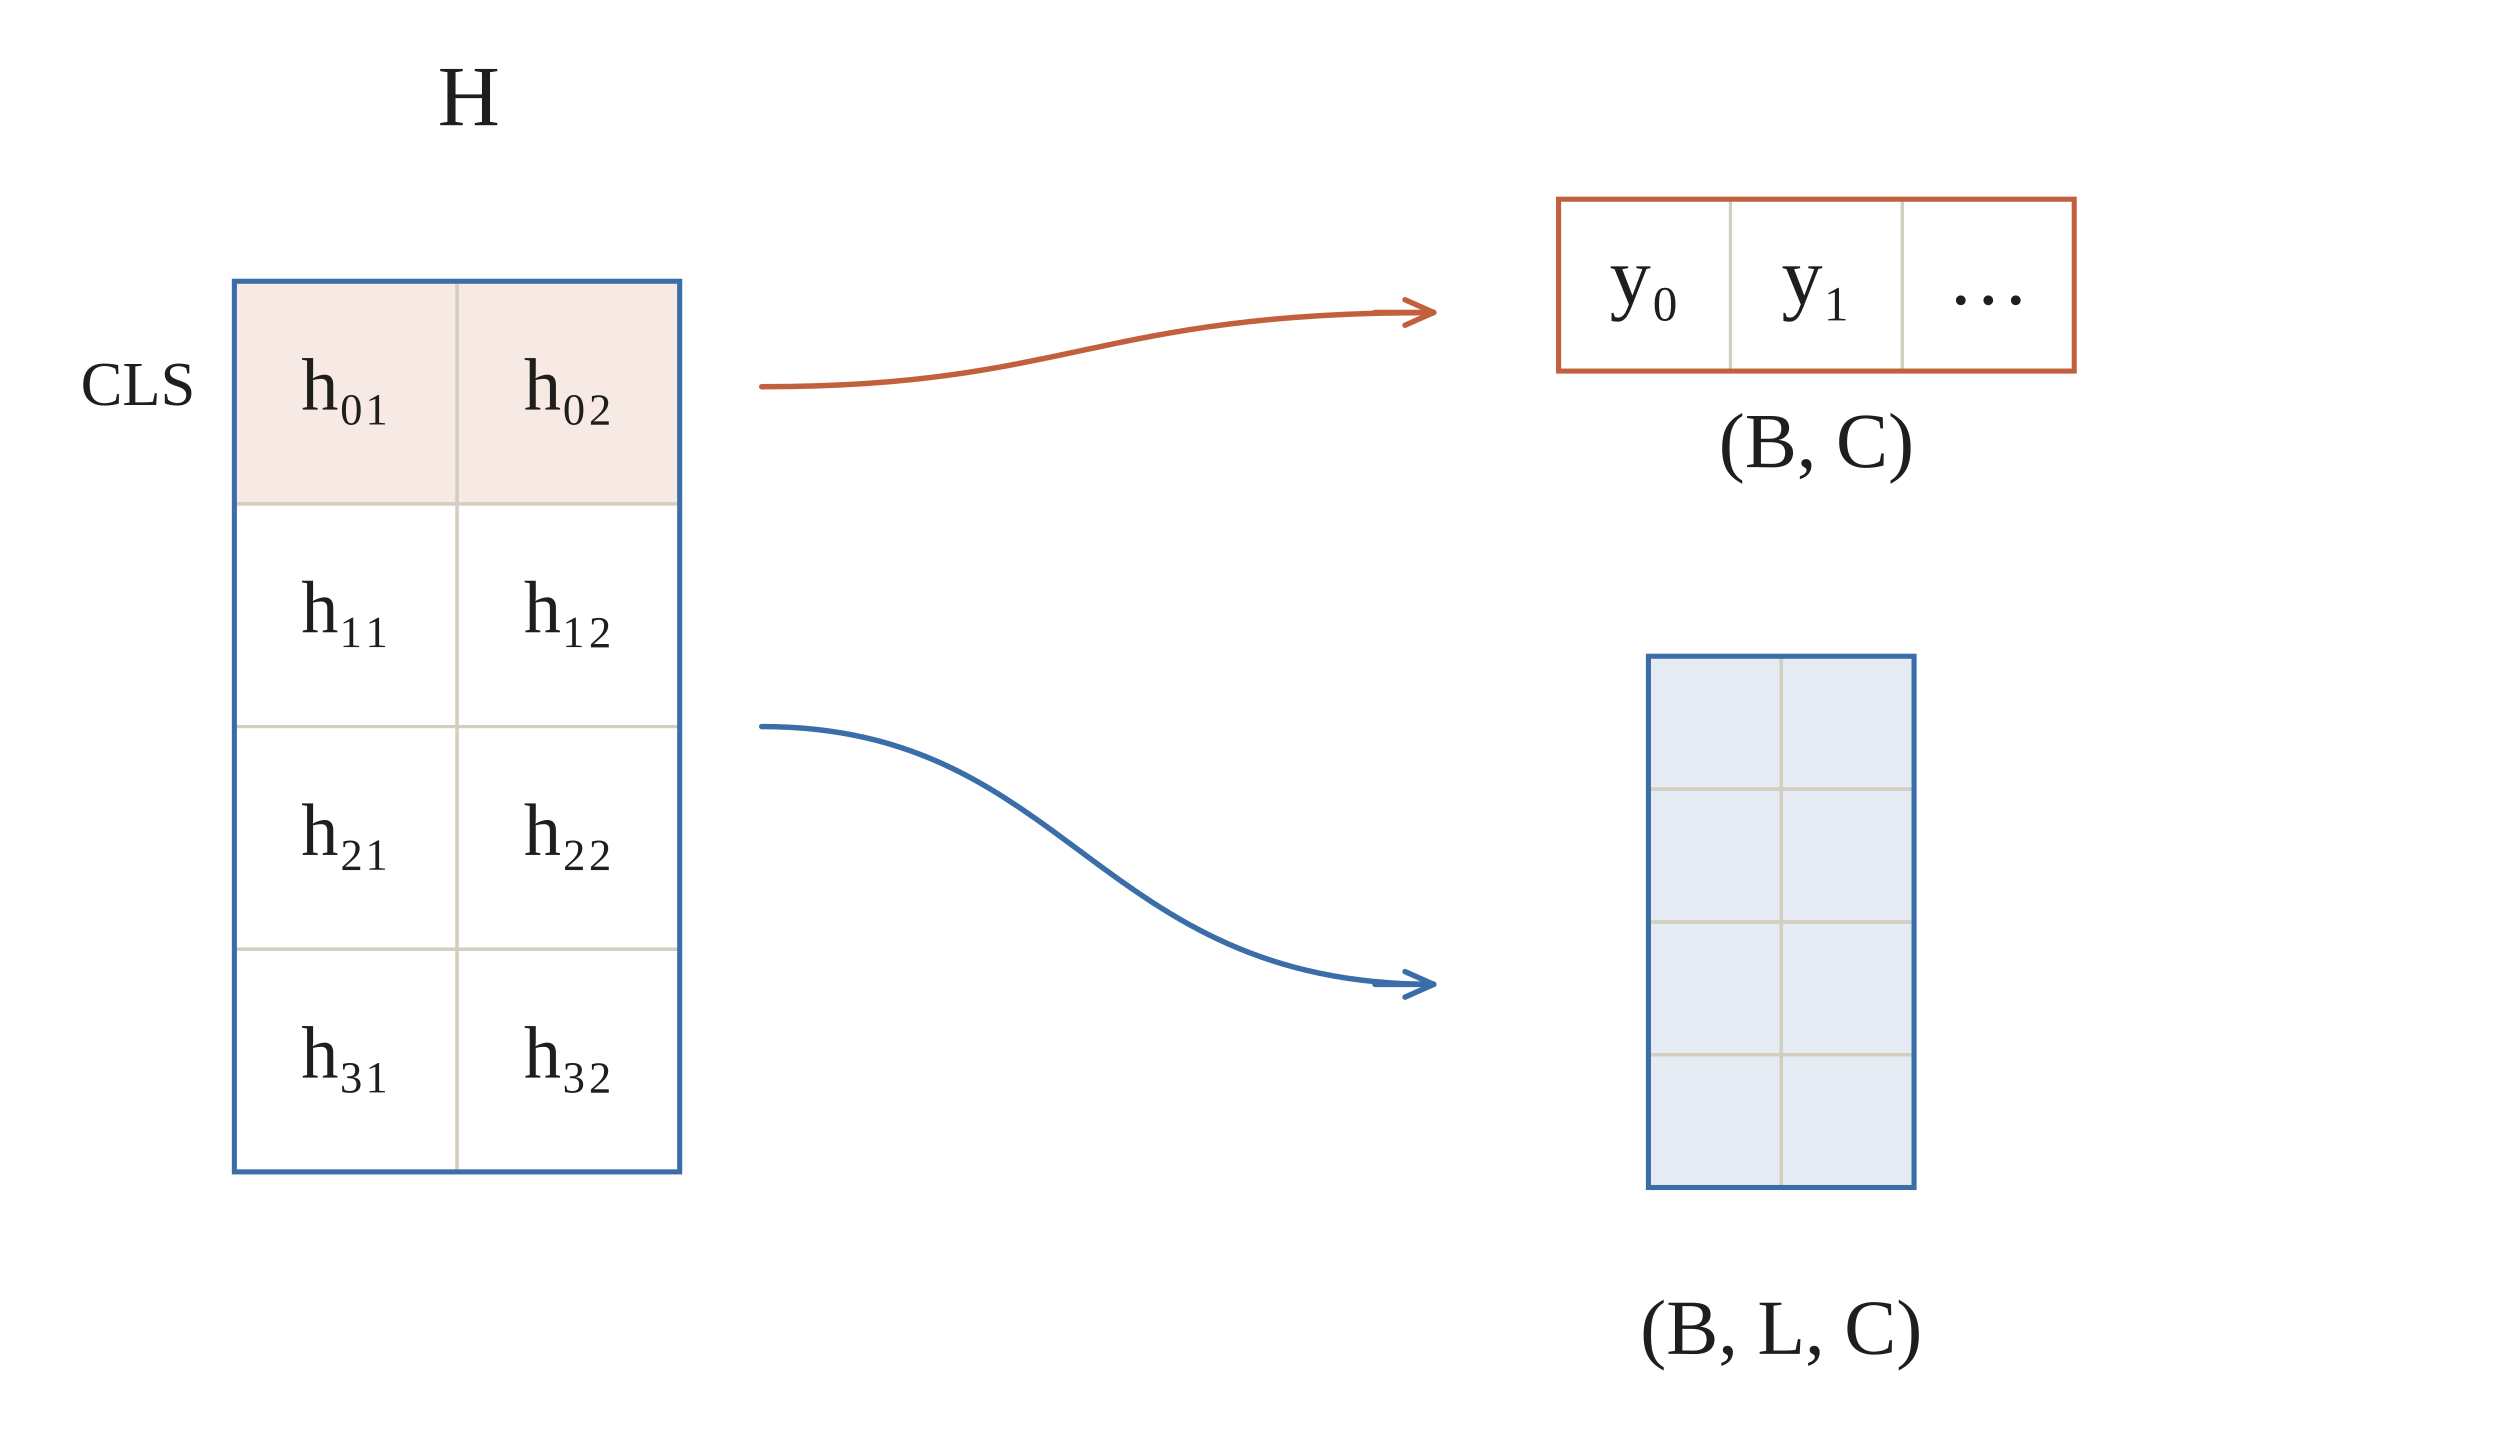
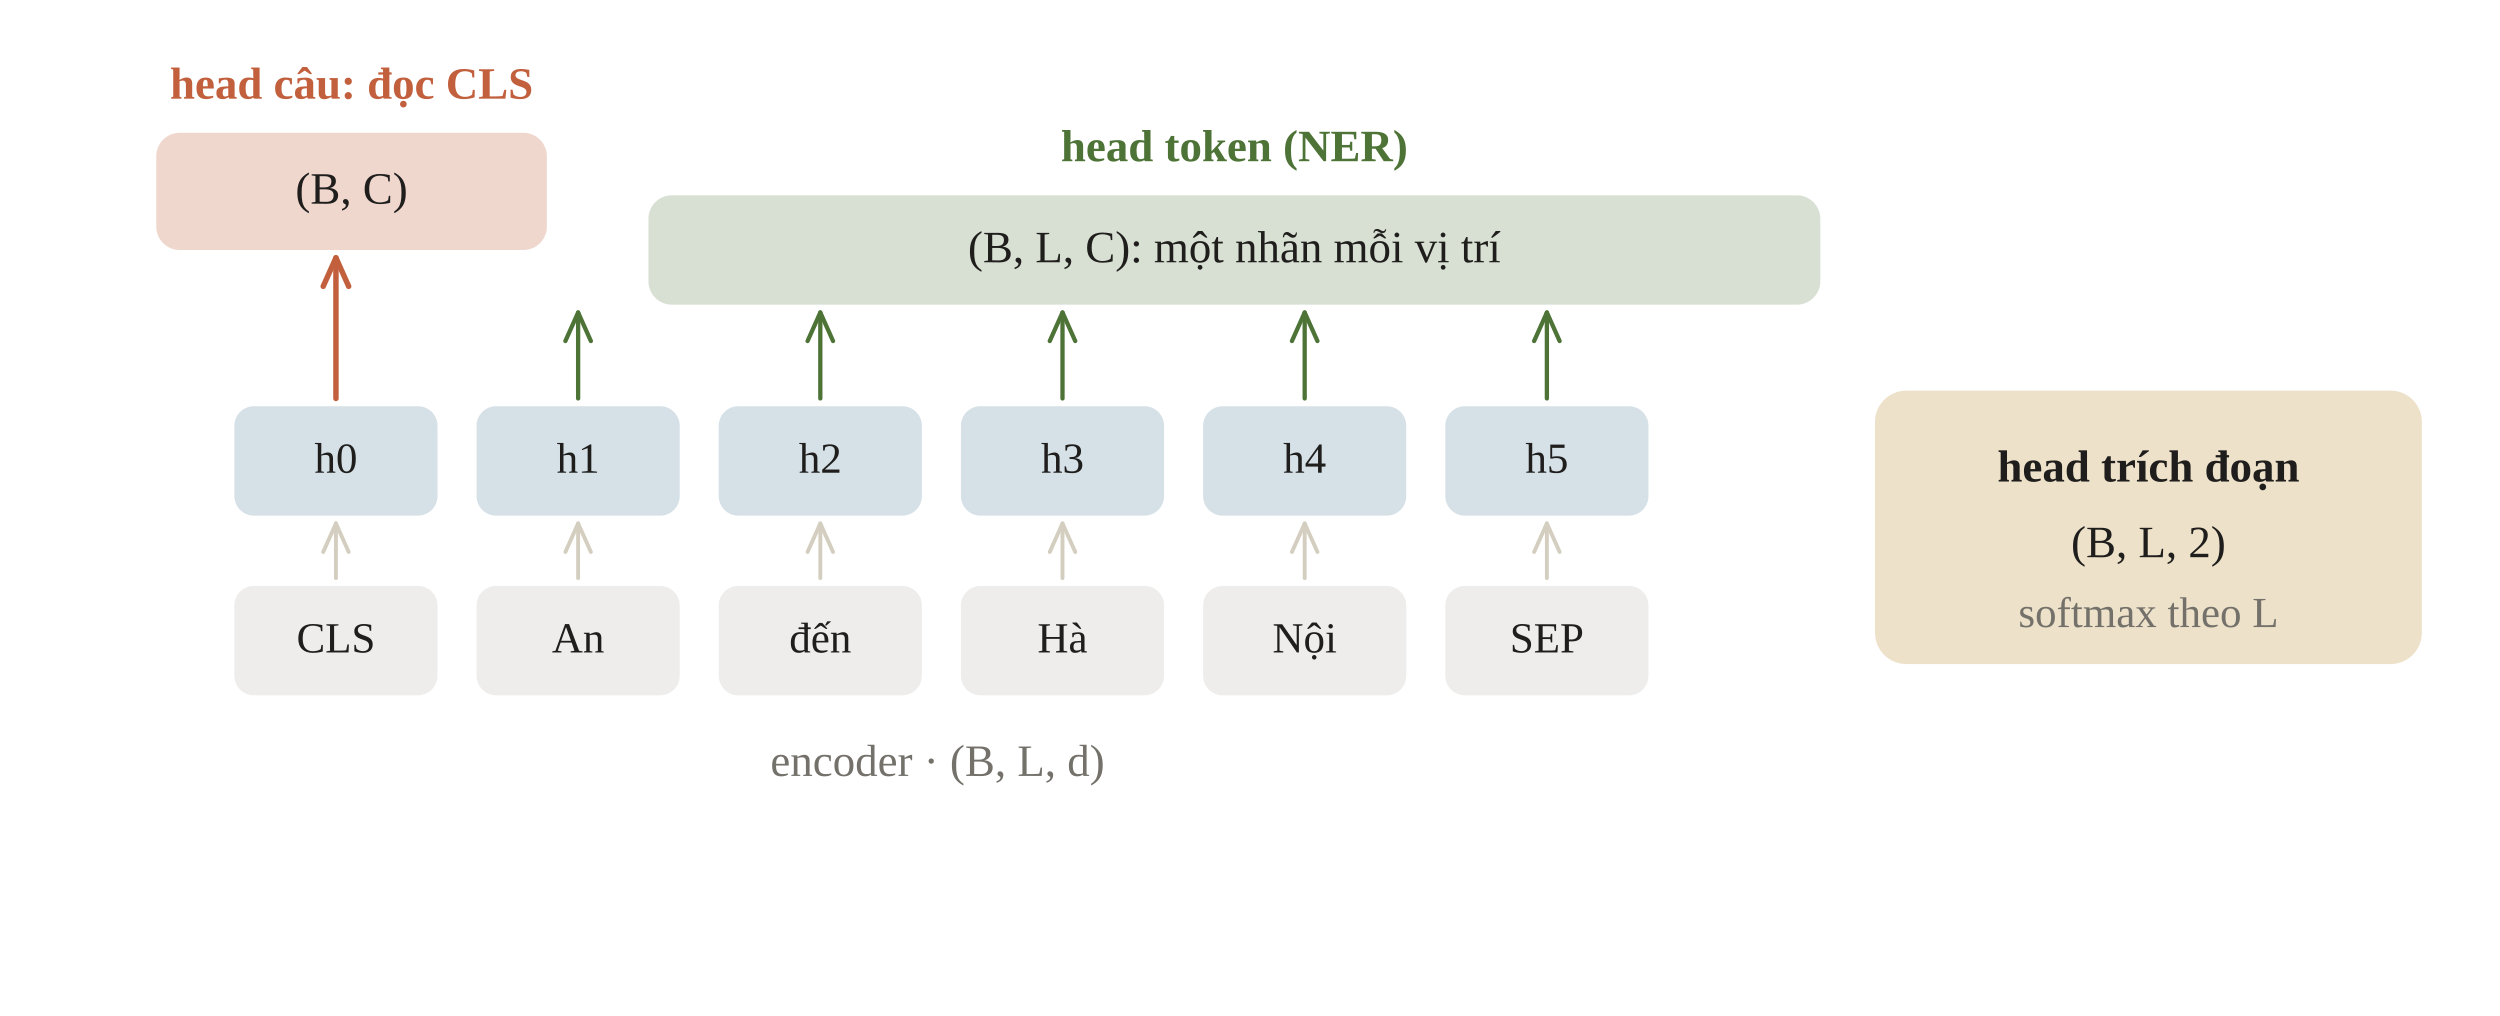
- <svg xmlns="http://www.w3.org/2000/svg" viewBox="0 0 640 370" width="640" role="img" aria-label="Head câu lấy CLS; head token tạo logits tại từng vị trí." style="font-family:var(--serif, Lora, Georgia, serif);color:var(--text, #1f1e1c)">
-   <text x="120" y="27" fill="currentColor" text-anchor="middle" dominant-baseline="middle" font-size="22" font-weight="400">H</text>
-   <rect x="60" y="72" width="57" height="57" rx="0" fill="var(--accent, #c2603e)" fill-opacity="0.14" stroke="var(--line-strong, #d3cebf)" stroke-width="0.8" />
-   <text x="88.5" y="100.5" fill="currentColor" text-anchor="middle" dominant-baseline="middle" font-size="19" font-weight="400">h₀₁</text>
-   <rect x="117" y="72" width="57" height="57" rx="0" fill="var(--accent, #c2603e)" fill-opacity="0.14" stroke="var(--line-strong, #d3cebf)" stroke-width="0.8" />
-   <text x="145.5" y="100.5" fill="currentColor" text-anchor="middle" dominant-baseline="middle" font-size="19" font-weight="400">h₀₂</text>
-   <rect x="60" y="129" width="57" height="57" rx="0" fill="none" fill-opacity="1" stroke="var(--line-strong, #d3cebf)" stroke-width="0.8" />
-   <text x="88.5" y="157.5" fill="currentColor" text-anchor="middle" dominant-baseline="middle" font-size="19" font-weight="400">h₁₁</text>
-   <rect x="117" y="129" width="57" height="57" rx="0" fill="none" fill-opacity="1" stroke="var(--line-strong, #d3cebf)" stroke-width="0.8" />
-   <text x="145.5" y="157.5" fill="currentColor" text-anchor="middle" dominant-baseline="middle" font-size="19" font-weight="400">h₁₂</text>
-   <rect x="60" y="186" width="57" height="57" rx="0" fill="none" fill-opacity="1" stroke="var(--line-strong, #d3cebf)" stroke-width="0.8" />
-   <text x="88.5" y="214.5" fill="currentColor" text-anchor="middle" dominant-baseline="middle" font-size="19" font-weight="400">h₂₁</text>
-   <rect x="117" y="186" width="57" height="57" rx="0" fill="none" fill-opacity="1" stroke="var(--line-strong, #d3cebf)" stroke-width="0.8" />
-   <text x="145.5" y="214.5" fill="currentColor" text-anchor="middle" dominant-baseline="middle" font-size="19" font-weight="400">h₂₂</text>
-   <rect x="60" y="243" width="57" height="57" rx="0" fill="none" fill-opacity="1" stroke="var(--line-strong, #d3cebf)" stroke-width="0.8" />
-   <text x="88.5" y="271.5" fill="currentColor" text-anchor="middle" dominant-baseline="middle" font-size="19" font-weight="400">h₃₁</text>
-   <rect x="117" y="243" width="57" height="57" rx="0" fill="none" fill-opacity="1" stroke="var(--line-strong, #d3cebf)" stroke-width="0.8" />
-   <text x="145.5" y="271.5" fill="currentColor" text-anchor="middle" dominant-baseline="middle" font-size="19" font-weight="400">h₃₂</text>
-   <rect x="60" y="72" width="114" height="228" rx="0" fill="none" fill-opacity="1" stroke="var(--t-n, #3b6ea8)" stroke-width="1.3" />
-   <text x="50" y="100" fill="currentColor" text-anchor="end" dominant-baseline="middle" font-size="16" font-weight="400">CLS</text>
-   <path d="M 195,99 C 274,99 280,80 367,80" fill="none" stroke="var(--accent, #c2603e)" stroke-width="1.4" opacity="1" stroke-linecap="round" stroke-linejoin="round" />
-   <path d="M 352,80 L 367,80" fill="none" stroke="var(--accent, #c2603e)" stroke-width="1.4" stroke-linecap="round" />
-   <path d="M 359.695,83.262 L 367,80 L 359.695,76.738" fill="none" stroke="var(--accent, #c2603e)" stroke-width="1.4" opacity="1" stroke-linecap="round" stroke-linejoin="round" />
-   <path d="M 195,186 C 274,186 280,252 367,252" fill="none" stroke="var(--t-n, #3b6ea8)" stroke-width="1.4" opacity="1" stroke-linecap="round" stroke-linejoin="round" />
-   <path d="M 352,252 L 367,252" fill="none" stroke="var(--t-n, #3b6ea8)" stroke-width="1.4" stroke-linecap="round" />
-   <path d="M 359.695,255.262 L 367,252 L 359.695,248.738" fill="none" stroke="var(--t-n, #3b6ea8)" stroke-width="1.4" opacity="1" stroke-linecap="round" stroke-linejoin="round" />
-   <rect x="399" y="51" width="44" height="44" rx="0" fill="none" fill-opacity="1" stroke="var(--line-strong, #d3cebf)" stroke-width="0.8" />
-   <text x="421" y="73" fill="currentColor" text-anchor="middle" dominant-baseline="middle" font-size="21" font-weight="400">y₀</text>
-   <rect x="443" y="51" width="44" height="44" rx="0" fill="none" fill-opacity="1" stroke="var(--line-strong, #d3cebf)" stroke-width="0.8" />
-   <text x="465" y="73" fill="currentColor" text-anchor="middle" dominant-baseline="middle" font-size="21" font-weight="400">y₁</text>
-   <rect x="487" y="51" width="44" height="44" rx="0" fill="none" fill-opacity="1" stroke="var(--line-strong, #d3cebf)" stroke-width="0.8" />
-   <text x="509" y="73" fill="currentColor" text-anchor="middle" dominant-baseline="middle" font-size="21" font-weight="400">…</text>
-   <rect x="399" y="51" width="132" height="44" rx="0" fill="none" fill-opacity="1" stroke="var(--accent, #c2603e)" stroke-width="1.3" />
-   <text x="465" y="115" fill="currentColor" text-anchor="middle" dominant-baseline="middle" font-size="20" font-weight="400">(B, C)</text>
-   <rect x="422" y="168" width="34" height="34" rx="0" fill="var(--t-n, #3b6ea8)" fill-opacity="0.14" stroke="var(--line-strong, #d3cebf)" stroke-width="0.8" />
-   <rect x="456" y="168" width="34" height="34" rx="0" fill="var(--t-n, #3b6ea8)" fill-opacity="0.14" stroke="var(--line-strong, #d3cebf)" stroke-width="0.8" />
-   <rect x="422" y="202" width="34" height="34" rx="0" fill="var(--t-n, #3b6ea8)" fill-opacity="0.14" stroke="var(--line-strong, #d3cebf)" stroke-width="0.8" />
-   <rect x="456" y="202" width="34" height="34" rx="0" fill="var(--t-n, #3b6ea8)" fill-opacity="0.14" stroke="var(--line-strong, #d3cebf)" stroke-width="0.8" />
-   <rect x="422" y="236" width="34" height="34" rx="0" fill="var(--t-n, #3b6ea8)" fill-opacity="0.14" stroke="var(--line-strong, #d3cebf)" stroke-width="0.8" />
-   <rect x="456" y="236" width="34" height="34" rx="0" fill="var(--t-n, #3b6ea8)" fill-opacity="0.14" stroke="var(--line-strong, #d3cebf)" stroke-width="0.8" />
-   <rect x="422" y="270" width="34" height="34" rx="0" fill="var(--t-n, #3b6ea8)" fill-opacity="0.14" stroke="var(--line-strong, #d3cebf)" stroke-width="0.8" />
-   <rect x="456" y="270" width="34" height="34" rx="0" fill="var(--t-n, #3b6ea8)" fill-opacity="0.14" stroke="var(--line-strong, #d3cebf)" stroke-width="0.8" />
-   <rect x="422" y="168" width="68" height="136" rx="0" fill="none" fill-opacity="1" stroke="var(--t-n, #3b6ea8)" stroke-width="1.3" />
-   <text x="456" y="342" fill="currentColor" text-anchor="middle" dominant-baseline="middle" font-size="20" font-weight="400">(B, L, C)</text>
+ <svg xmlns="http://www.w3.org/2000/svg" viewBox="0 0 640 260" width="640" role="img" aria-label="Ba cách đặt head: đọc CLS cho cả câu, mỗi token một nhãn, hoặc điểm đầu và cuối của đoạn." style="font-family:var(--serif, Lora, Georgia, serif);color:var(--text, #1f1e1c)">
+   <rect x="60" y="150" width="52" height="28" rx="5" fill="var(--faint, #a19e94)" fill-opacity="0.18" stroke="none" stroke-width="0" />
+   <text xml:space="preserve" style="font-variant-ligatures:none" x="86" y="164.5" fill="currentColor" text-anchor="middle" dominant-baseline="middle" font-family="var(--mono, &quot;JetBrains Mono&quot;, Consolas, monospace)" font-size="11" font-weight="400">CLS</text>
+   <rect x="60" y="104" width="52" height="28" rx="5" fill="var(--t-n, #2f6587)" fill-opacity="0.2" stroke="none" stroke-width="0" />
+   <text xml:space="preserve" style="font-variant-ligatures:none" x="86" y="118.5" fill="currentColor" text-anchor="middle" dominant-baseline="middle" font-family="var(--mono, &quot;JetBrains Mono&quot;, Consolas, monospace)" font-size="11" font-weight="400">h0</text>
+   <path d="M 86,148 L 86,134" fill="none" stroke="var(--line-strong, #d3cebf)" stroke-width="1" stroke-linecap="round" />
+   <path d="M 89.262,141.305 L 86,134 L 82.738,141.305" fill="none" stroke="var(--line-strong, #d3cebf)" stroke-width="1" opacity="1" stroke-linecap="round" stroke-linejoin="round" />
+   <rect x="122" y="150" width="52" height="28" rx="5" fill="var(--faint, #a19e94)" fill-opacity="0.18" stroke="none" stroke-width="0" />
+   <text xml:space="preserve" style="font-variant-ligatures:none" x="148" y="164.5" fill="currentColor" text-anchor="middle" dominant-baseline="middle" font-family="var(--mono, &quot;JetBrains Mono&quot;, Consolas, monospace)" font-size="11" font-weight="400">An</text>
+   <rect x="122" y="104" width="52" height="28" rx="5" fill="var(--t-n, #2f6587)" fill-opacity="0.2" stroke="none" stroke-width="0" />
+   <text xml:space="preserve" style="font-variant-ligatures:none" x="148" y="118.5" fill="currentColor" text-anchor="middle" dominant-baseline="middle" font-family="var(--mono, &quot;JetBrains Mono&quot;, Consolas, monospace)" font-size="11" font-weight="400">h1</text>
+   <path d="M 148,148 L 148,134" fill="none" stroke="var(--line-strong, #d3cebf)" stroke-width="1" stroke-linecap="round" />
+   <path d="M 151.262,141.305 L 148,134 L 144.738,141.305" fill="none" stroke="var(--line-strong, #d3cebf)" stroke-width="1" opacity="1" stroke-linecap="round" stroke-linejoin="round" />
+   <rect x="184" y="150" width="52" height="28" rx="5" fill="var(--faint, #a19e94)" fill-opacity="0.18" stroke="none" stroke-width="0" />
+   <text xml:space="preserve" style="font-variant-ligatures:none" x="210" y="164.5" fill="currentColor" text-anchor="middle" dominant-baseline="middle" font-family="var(--mono, &quot;JetBrains Mono&quot;, Consolas, monospace)" font-size="11" font-weight="400">đến</text>
+   <rect x="184" y="104" width="52" height="28" rx="5" fill="var(--t-n, #2f6587)" fill-opacity="0.2" stroke="none" stroke-width="0" />
+   <text xml:space="preserve" style="font-variant-ligatures:none" x="210" y="118.5" fill="currentColor" text-anchor="middle" dominant-baseline="middle" font-family="var(--mono, &quot;JetBrains Mono&quot;, Consolas, monospace)" font-size="11" font-weight="400">h2</text>
+   <path d="M 210,148 L 210,134" fill="none" stroke="var(--line-strong, #d3cebf)" stroke-width="1" stroke-linecap="round" />
+   <path d="M 213.262,141.305 L 210,134 L 206.738,141.305" fill="none" stroke="var(--line-strong, #d3cebf)" stroke-width="1" opacity="1" stroke-linecap="round" stroke-linejoin="round" />
+   <rect x="246" y="150" width="52" height="28" rx="5" fill="var(--faint, #a19e94)" fill-opacity="0.18" stroke="none" stroke-width="0" />
+   <text xml:space="preserve" style="font-variant-ligatures:none" x="272" y="164.5" fill="currentColor" text-anchor="middle" dominant-baseline="middle" font-family="var(--mono, &quot;JetBrains Mono&quot;, Consolas, monospace)" font-size="11" font-weight="400">Hà</text>
+   <rect x="246" y="104" width="52" height="28" rx="5" fill="var(--t-n, #2f6587)" fill-opacity="0.2" stroke="none" stroke-width="0" />
+   <text xml:space="preserve" style="font-variant-ligatures:none" x="272" y="118.5" fill="currentColor" text-anchor="middle" dominant-baseline="middle" font-family="var(--mono, &quot;JetBrains Mono&quot;, Consolas, monospace)" font-size="11" font-weight="400">h3</text>
+   <path d="M 272,148 L 272,134" fill="none" stroke="var(--line-strong, #d3cebf)" stroke-width="1" stroke-linecap="round" />
+   <path d="M 275.262,141.305 L 272,134 L 268.738,141.305" fill="none" stroke="var(--line-strong, #d3cebf)" stroke-width="1" opacity="1" stroke-linecap="round" stroke-linejoin="round" />
+   <rect x="308" y="150" width="52" height="28" rx="5" fill="var(--faint, #a19e94)" fill-opacity="0.18" stroke="none" stroke-width="0" />
+   <text xml:space="preserve" style="font-variant-ligatures:none" x="334" y="164.5" fill="currentColor" text-anchor="middle" dominant-baseline="middle" font-family="var(--mono, &quot;JetBrains Mono&quot;, Consolas, monospace)" font-size="11" font-weight="400">Nội</text>
+   <rect x="308" y="104" width="52" height="28" rx="5" fill="var(--t-n, #2f6587)" fill-opacity="0.2" stroke="none" stroke-width="0" />
+   <text xml:space="preserve" style="font-variant-ligatures:none" x="334" y="118.5" fill="currentColor" text-anchor="middle" dominant-baseline="middle" font-family="var(--mono, &quot;JetBrains Mono&quot;, Consolas, monospace)" font-size="11" font-weight="400">h4</text>
+   <path d="M 334,148 L 334,134" fill="none" stroke="var(--line-strong, #d3cebf)" stroke-width="1" stroke-linecap="round" />
+   <path d="M 337.262,141.305 L 334,134 L 330.738,141.305" fill="none" stroke="var(--line-strong, #d3cebf)" stroke-width="1" opacity="1" stroke-linecap="round" stroke-linejoin="round" />
+   <rect x="370" y="150" width="52" height="28" rx="5" fill="var(--faint, #a19e94)" fill-opacity="0.18" stroke="none" stroke-width="0" />
+   <text xml:space="preserve" style="font-variant-ligatures:none" x="396" y="164.5" fill="currentColor" text-anchor="middle" dominant-baseline="middle" font-family="var(--mono, &quot;JetBrains Mono&quot;, Consolas, monospace)" font-size="11" font-weight="400">SEP</text>
+   <rect x="370" y="104" width="52" height="28" rx="5" fill="var(--t-n, #2f6587)" fill-opacity="0.2" stroke="none" stroke-width="0" />
+   <text xml:space="preserve" style="font-variant-ligatures:none" x="396" y="118.5" fill="currentColor" text-anchor="middle" dominant-baseline="middle" font-family="var(--mono, &quot;JetBrains Mono&quot;, Consolas, monospace)" font-size="11" font-weight="400">h5</text>
+   <path d="M 396,148 L 396,134" fill="none" stroke="var(--line-strong, #d3cebf)" stroke-width="1" stroke-linecap="round" />
+   <path d="M 399.262,141.305 L 396,134 L 392.738,141.305" fill="none" stroke="var(--line-strong, #d3cebf)" stroke-width="1" opacity="1" stroke-linecap="round" stroke-linejoin="round" />
+   <text x="240" y="196" fill="var(--muted, #73716a)" text-anchor="middle" dominant-baseline="middle" font-family="var(--sans, Inter, &quot;Segoe UI&quot;, sans-serif)" font-size="11.5" font-weight="400">encoder · (B, L, d)</text>
+   <path d="M 86,102 L 86,66" fill="none" stroke="var(--accent, #c2603e)" stroke-width="1.4" stroke-linecap="round" />
+   <path d="M 89.262,73.305 L 86,66 L 82.738,73.305" fill="none" stroke="var(--accent, #c2603e)" stroke-width="1.4" opacity="1" stroke-linecap="round" stroke-linejoin="round" />
+   <rect x="40" y="34" width="100" height="30" rx="6" fill="var(--accent, #c2603e)" fill-opacity="0.25" stroke="none" stroke-width="0" />
+   <text xml:space="preserve" style="font-variant-ligatures:none" x="90" y="49.5" fill="currentColor" text-anchor="middle" dominant-baseline="middle" font-family="var(--mono, &quot;JetBrains Mono&quot;, Consolas, monospace)" font-size="11.5" font-weight="400">(B, C)</text>
+   <text x="90" y="22" fill="var(--accent, #c2603e)" text-anchor="middle" dominant-baseline="middle" font-family="var(--sans, Inter, &quot;Segoe UI&quot;, sans-serif)" font-size="11.5" font-weight="600">head câu: đọc CLS</text>
+   <path d="M 148,102 L 148,80" fill="none" stroke="var(--t-s, #4d7337)" stroke-width="1.1" stroke-linecap="round" />
+   <path d="M 151.262,87.305 L 148,80 L 144.738,87.305" fill="none" stroke="var(--t-s, #4d7337)" stroke-width="1.1" opacity="1" stroke-linecap="round" stroke-linejoin="round" />
+   <path d="M 210,102 L 210,80" fill="none" stroke="var(--t-s, #4d7337)" stroke-width="1.1" stroke-linecap="round" />
+   <path d="M 213.262,87.305 L 210,80 L 206.738,87.305" fill="none" stroke="var(--t-s, #4d7337)" stroke-width="1.1" opacity="1" stroke-linecap="round" stroke-linejoin="round" />
+   <path d="M 272,102 L 272,80" fill="none" stroke="var(--t-s, #4d7337)" stroke-width="1.1" stroke-linecap="round" />
+   <path d="M 275.262,87.305 L 272,80 L 268.738,87.305" fill="none" stroke="var(--t-s, #4d7337)" stroke-width="1.1" opacity="1" stroke-linecap="round" stroke-linejoin="round" />
+   <path d="M 334,102 L 334,80" fill="none" stroke="var(--t-s, #4d7337)" stroke-width="1.1" stroke-linecap="round" />
+   <path d="M 337.262,87.305 L 334,80 L 330.738,87.305" fill="none" stroke="var(--t-s, #4d7337)" stroke-width="1.1" opacity="1" stroke-linecap="round" stroke-linejoin="round" />
+   <path d="M 396,102 L 396,80" fill="none" stroke="var(--t-s, #4d7337)" stroke-width="1.1" stroke-linecap="round" />
+   <path d="M 399.262,87.305 L 396,80 L 392.738,87.305" fill="none" stroke="var(--t-s, #4d7337)" stroke-width="1.1" opacity="1" stroke-linecap="round" stroke-linejoin="round" />
+   <rect x="166" y="50" width="300" height="28" rx="6" fill="var(--t-s, #4d7337)" fill-opacity="0.22" stroke="none" stroke-width="0" />
+   <text xml:space="preserve" style="font-variant-ligatures:none" x="316" y="64.5" fill="currentColor" text-anchor="middle" dominant-baseline="middle" font-family="var(--mono, &quot;JetBrains Mono&quot;, Consolas, monospace)" font-size="11.5" font-weight="400">(B, L, C): một nhãn mỗi vị trí</text>
+   <text x="316" y="38" fill="var(--t-s, #4d7337)" text-anchor="middle" dominant-baseline="middle" font-family="var(--sans, Inter, &quot;Segoe UI&quot;, sans-serif)" font-size="11.5" font-weight="600">head token (NER)</text>
+   <rect x="480" y="100" width="140" height="70" rx="8" fill="#b8892b" fill-opacity="0.25" stroke="none" stroke-width="0" />
+   <text x="550" y="120" fill="currentColor" text-anchor="middle" dominant-baseline="middle" font-family="var(--sans, Inter, &quot;Segoe UI&quot;, sans-serif)" font-size="11.5" font-weight="600">head trích đoạn</text>
+   <text xml:space="preserve" style="font-variant-ligatures:none" x="550" y="140" fill="currentColor" text-anchor="middle" dominant-baseline="middle" font-family="var(--mono, &quot;JetBrains Mono&quot;, Consolas, monospace)" font-size="11.5" font-weight="400">(B, L, 2)</text>
+   <text x="550" y="158" fill="var(--muted, #73716a)" text-anchor="middle" dominant-baseline="middle" font-family="var(--sans, Inter, &quot;Segoe UI&quot;, sans-serif)" font-size="11" font-weight="400">softmax theo L</text>
</svg>
